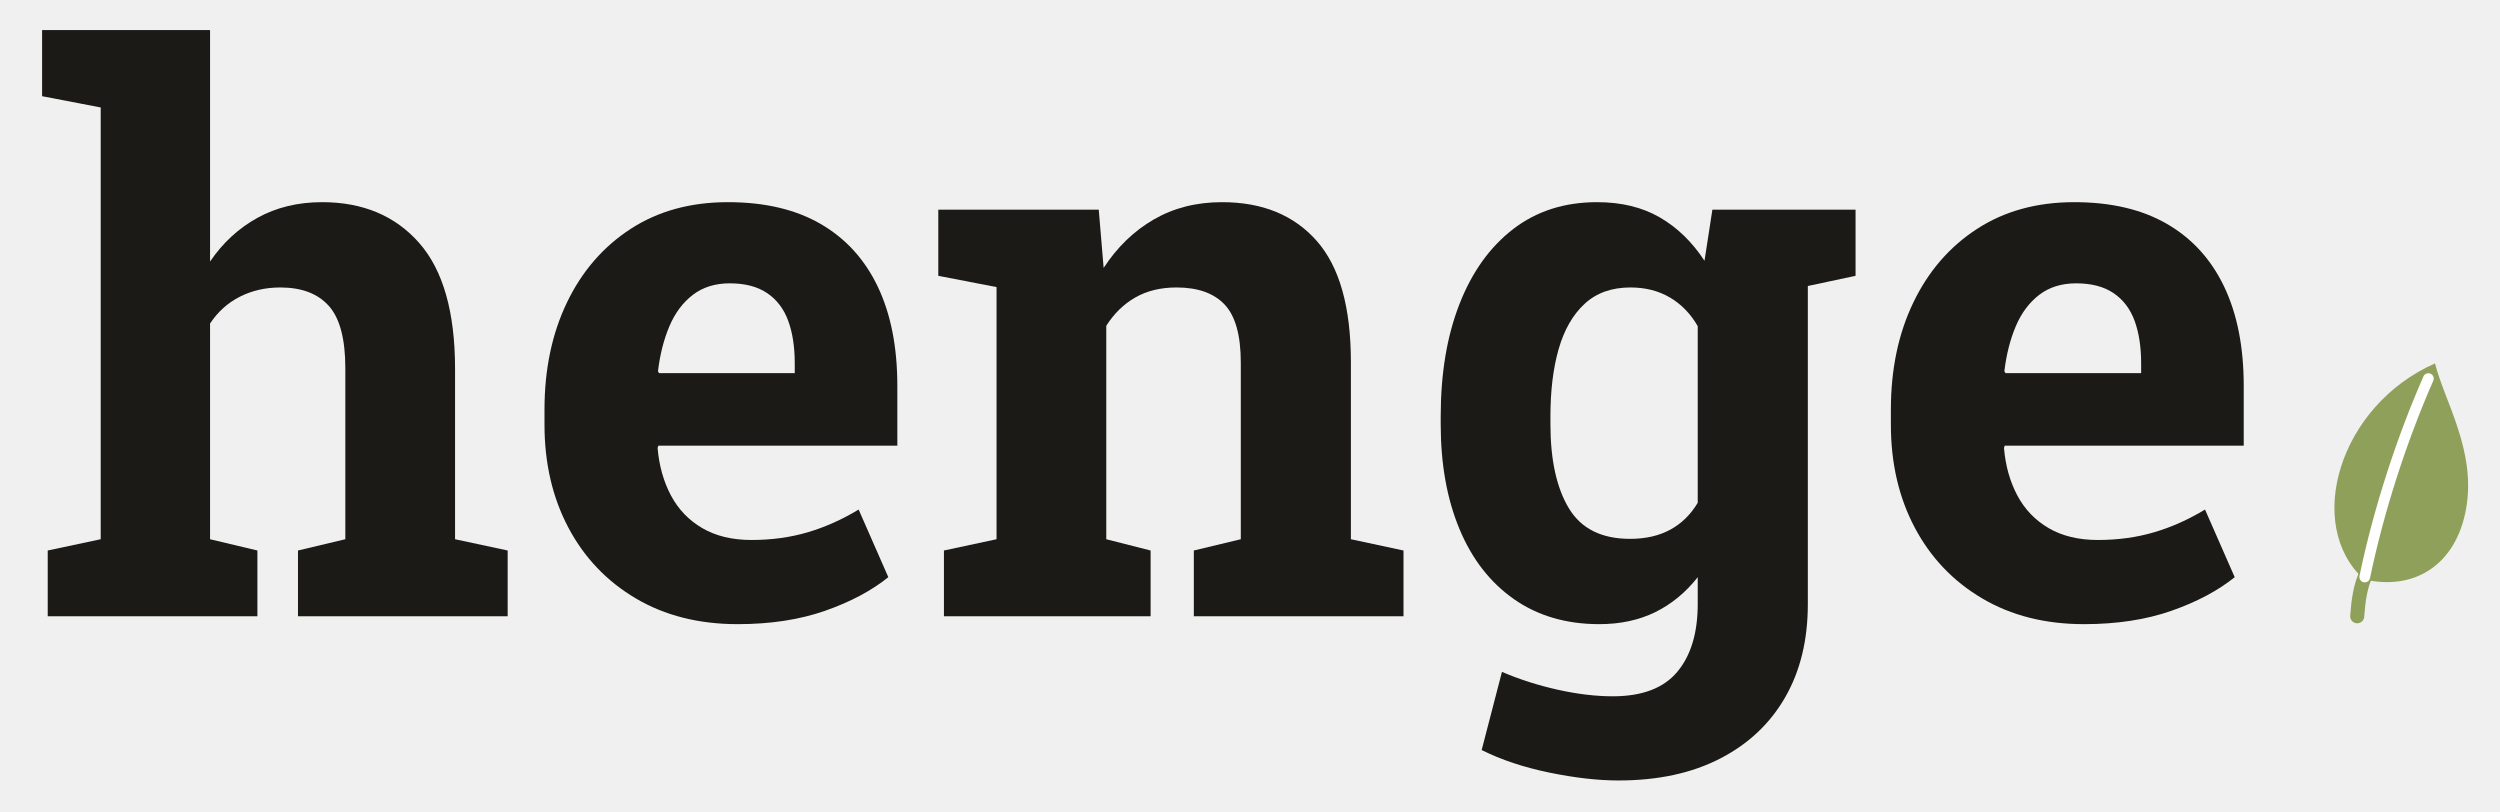
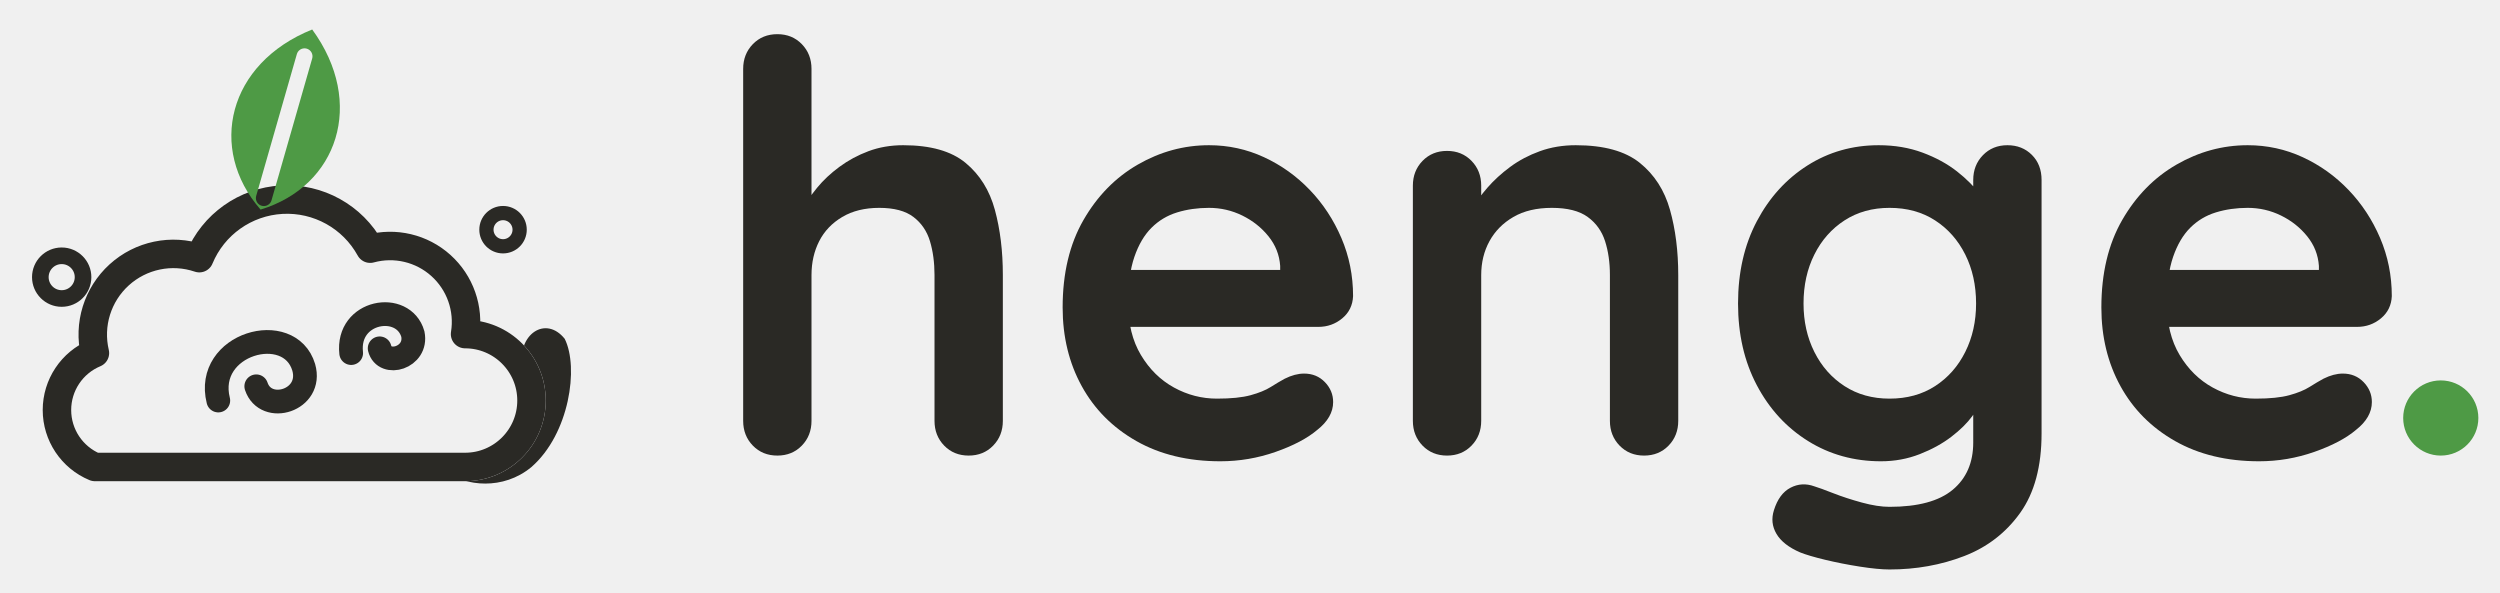
- <svg xmlns="http://www.w3.org/2000/svg" viewBox="-80 -1640 6653 2160" role="img" aria-label="henge.">
-   <g fill="#1C1A17">
-     <path transform="translate(0 0) scale(1 -1)" d="M47 0V175L188 205V1354L32 1384V1560H479V944Q530 1019 605.5 1060.5Q681 1102 777 1102Q940 1102 1035.5 993.5Q1131 885 1131 658V205L1271 175V0H713V175L839 205V660Q839 777 795.0 826.0Q751 875 666 875Q607 875 558.5 850.5Q510 826 479 779V205L605 175V0Z" />
-     <path transform="translate(1302 0) scale(1 -1)" d="M581 -21Q426 -21 310.0 47.5Q194 116 130.5 236.0Q67 356 67 510V550Q67 711 127.0 835.5Q187 960 296.5 1031.0Q406 1102 555 1102Q702 1102 802.0 1044.0Q902 986 954.0 877.0Q1006 768 1006 613V454H370L368 448Q374 377 403.5 321.5Q433 266 487.0 234.5Q541 203 618 203Q698 203 767.5 223.5Q837 244 903 284L982 104Q915 50 813.5 14.5Q712 -21 581 -21ZM372 647H733V673Q733 739 715.5 786.5Q698 834 659.5 860.0Q621 886 560 886Q502 886 462.0 855.5Q422 825 399.5 772.0Q377 719 369 652Z" />
-     <path transform="translate(2380 0) scale(1 -1)" d="M52 0V175L192 205V876L37 906V1082H464L477 927Q531 1010 610.5 1056.0Q690 1102 792 1102Q953 1102 1044.0 999.0Q1135 896 1135 676V205L1275 175V0H717V175L842 205V675Q842 784 799.0 829.5Q756 875 671 875Q608 875 561.5 848.5Q515 822 484 773V205L602 175V0Z" />
-     <path transform="translate(3687 0) scale(1 -1)" d="M540 -437Q458 -437 356.0 -416.0Q254 -395 176 -356L230 -148Q300 -178 378.5 -195.5Q457 -213 525 -213Q642 -213 696.5 -148.0Q751 -83 751 33V104Q703 43 638.0 11.0Q573 -21 489 -21Q357 -21 262.0 45.5Q167 112 117.0 232.0Q67 352 67 511V532Q67 703 117.0 831.0Q167 959 260.0 1030.5Q353 1102 483 1102Q580 1102 650.0 1061.5Q720 1021 769 946L790 1082H1044V32Q1044 -111 983.5 -216.0Q923 -321 810.0 -379.0Q697 -437 540 -437ZM571 206Q633 206 678.0 230.5Q723 255 751 302V772Q723 821 677.5 848.0Q632 875 572 875Q497 875 450.0 831.5Q403 788 381.0 711.5Q359 635 359 532V511Q359 369 408.0 287.5Q457 206 571 206ZM1007 871 880 1082H1171V906Z" />
-     <path transform="translate(4885 0) scale(1 -1)" d="M581 -21Q426 -21 310.0 47.5Q194 116 130.5 236.0Q67 356 67 510V550Q67 711 127.0 835.5Q187 960 296.5 1031.0Q406 1102 555 1102Q702 1102 802.0 1044.0Q902 986 954.0 877.0Q1006 768 1006 613V454H370L368 448Q374 377 403.5 321.5Q433 266 487.0 234.5Q541 203 618 203Q698 203 767.5 223.5Q837 244 903 284L982 104Q915 50 813.5 14.5Q712 -21 581 -21ZM372 647H733V673Q733 739 715.5 786.5Q698 834 659.5 860.0Q621 886 560 886Q502 886 462.0 855.5Q422 825 399.5 772.0Q377 719 369 652Z" />
+ <svg xmlns="http://www.w3.org/2000/svg" viewBox="0 -20 4390 1040" role="img" aria-label="henge.">
+   <g transform="scale(8.3333)">
+     <defs>
+       <mask id="tw" maskUnits="userSpaceOnUse" x="-10" y="-10" width="140" height="140">
+         <rect x="-10" y="-10" width="140" height="140" fill="#fff" />
+         <path d="M20 96 A13 13 0 0 1 20 72 A17 17 0 0 1 42 52 A20 20 0 0 1 78 50 A16 16 0 0 1 98 68 A13 13 0 0 1 98 96 Z" fill="#000" stroke="#000" stroke-width="6" />
+       </mask>
+       <mask id="lw" maskUnits="userSpaceOnUse" x="-60" y="-60" width="120" height="120">
+         <rect x="-60" y="-60" width="120" height="120" fill="#fff" />
+         <path d="M0 38 L0 -36" stroke="#000" stroke-width="8" stroke-linecap="round" />
+       </mask>
+     </defs>
+     <path d="M94 90 C106 92 112 84 110 75 C109 68 115 64 119 69 C122 75 120 89 112 96 C106 101 98 100 94 97 Z" fill="#2A2925" mask="url(#tw)" />
+     <path d="M20 96 A13 13 0 0 1 20 72 A17 17 0 0 1 42 52 A20 20 0 0 1 78 50 A16 16 0 0 1 98 68 A13 13 0 0 1 98 96 Z" fill="none" stroke="#2A2925" stroke-width="6" stroke-linejoin="round" />
+     <g fill="none" stroke="#2A2925" stroke-linecap="round" stroke-width="5">
+       <path d="M46 82 C43 70 61 65 64 75 C66 82 56 85 54 79" />
+       <path d="M74 72 C73 63 85 61 87 68 C88 73 81 75 80 71" />
+     </g>
+     <g fill="none" stroke="#2A2925">
+       <circle cx="13" cy="56" r="4.5" stroke-width="3.5" />
+       <circle cx="106" cy="46" r="3.5" stroke-width="3" />
+     </g>
+     <g transform="translate(60 24) rotate(16) scale(0.42)">
+       <path d="M0 44 C-34 22 -36 -22 0 -50 C36 -22 34 22 0 44 Z" fill="#4E9A45" mask="url(#lw)" />
+     </g>
  </g>
-   <g transform="translate(6193 0) rotate(18) scale(1.1)">
-     <path d="M0 0 C-10 -40 -14 -70 -12 -96" stroke="#8FA05A" stroke-width="34" stroke-linecap="round" fill="none" />
-     <path d="M-12 -90 C-190 -170 -200 -470 -10 -640 C40 -560 150 -470 170 -330 C190 -190 110 -100 -12 -90 Z" fill="#8FA05A" />
-     <path d="M-12 -96 C-30 -260 -30 -440 -14 -600" stroke="#FFFFFF" stroke-width="26" stroke-linecap="round" fill="none" />
+   <g transform="translate(1240 780)" fill="#2A2925">
+     <path transform="translate(0 0) scale(1 -1)" d="M346 545Q418 545 455.5 514.0Q493 483 507.0 431.5Q521 380 521 317V61Q521 35 504.0 17.5Q487 0 461 0Q435 0 418.0 17.5Q401 35 401 61V317Q401 350 393.0 376.5Q385 403 364.0 419.0Q343 435 304 435Q266 435 239.0 419.0Q212 403 198.5 376.5Q185 350 185 317V61Q185 35 168.0 17.5Q151 0 125 0Q99 0 82.0 17.5Q65 35 65 61V679Q65 705 82.0 722.5Q99 740 125 740Q151 740 168.0 722.5Q185 705 185 679V431L170 434Q179 451 195.0 470.5Q211 490 234.0 507.0Q257 524 285.0 534.5Q313 545 346 545Z" />
+     <path transform="translate(586 0) scale(1 -1)" d="M317 -10Q232 -10 169.5 25.5Q107 61 73.5 122.0Q40 183 40 260Q40 350 76.5 413.5Q113 477 172.0 511.0Q231 545 297 545Q348 545 393.5 524.0Q439 503 474.0 466.5Q509 430 529.5 382.0Q550 334 550 280Q549 256 531.0 241.0Q513 226 489 226H107L77 326H444L422 306V333Q420 362 401.5 385.0Q383 408 355.5 421.5Q328 435 297 435Q267 435 241.0 427.0Q215 419 196.0 400.0Q177 381 166.0 349.0Q155 317 155 268Q155 214 177.5 176.5Q200 139 235.5 119.5Q271 100 311 100Q348 100 370.0 106.0Q392 112 405.5 120.5Q419 129 430 135Q448 144 464 144Q486 144 500.5 129.0Q515 114 515 94Q515 67 487 45Q461 23 414.0 6.5Q367 -10 317 -10Z" />
+     <path transform="translate(1176 0) scale(1 -1)" d="M351 545Q425 545 463.5 514.0Q502 483 516.5 431.5Q531 380 531 317V61Q531 35 514.0 17.5Q497 0 471 0Q445 0 428.0 17.5Q411 35 411 61V317Q411 350 402.5 376.5Q394 403 372.0 419.0Q350 435 309 435Q269 435 241.5 419.0Q214 403 199.5 376.5Q185 350 185 317V61Q185 35 168.0 17.5Q151 0 125 0Q99 0 82.0 17.5Q65 35 65 61V474Q65 500 82.0 517.5Q99 535 125 535Q151 535 168.0 517.5Q185 500 185 474V431L170 434Q179 451 196.0 470.5Q213 490 236.0 507.0Q259 524 288.0 534.5Q317 545 351 545Z" />
+     <path transform="translate(1772 0) scale(1 -1)" d="M287 545Q329 545 364.0 532.0Q399 519 424.5 499.0Q450 479 464.5 458.5Q479 438 479 424L453 411V484Q453 510 470.0 527.5Q487 545 513 545Q539 545 556.0 528.0Q573 511 573 484V39Q573 -48 535.5 -100.5Q498 -153 437.0 -176.5Q376 -200 306 -200Q286 -200 254.0 -195.0Q222 -190 193.0 -183.0Q164 -176 149 -170Q119 -157 107.5 -137.5Q96 -118 103 -96Q112 -67 132.0 -56.5Q152 -46 174 -54Q184 -57 207.0 -66.0Q230 -75 257.5 -82.5Q285 -90 306 -90Q381 -90 417.0 -60.0Q453 -30 453 23V110L465 101Q465 88 451.5 69.5Q438 51 414.5 33.0Q391 15 359.0 2.5Q327 -10 291 -10Q220 -10 163.0 25.5Q106 61 73.0 123.5Q40 186 40 267Q40 349 73.0 411.5Q106 474 162.0 509.5Q218 545 287 545ZM306 435Q261 435 227.0 413.0Q193 391 174.0 353.0Q155 315 155 267Q155 220 174.0 182.0Q193 144 227.0 122.0Q261 100 306 100Q352 100 386.0 122.0Q420 144 439.0 182.0Q458 220 458 267Q458 315 439.0 353.0Q420 391 386.0 413.0Q352 435 306 435Z" />
+     <path transform="translate(2410 0) scale(1 -1)" d="M317 -10Q232 -10 169.5 25.5Q107 61 73.5 122.0Q40 183 40 260Q40 350 76.5 413.5Q113 477 172.0 511.0Q231 545 297 545Q348 545 393.5 524.0Q439 503 474.0 466.5Q509 430 529.5 382.0Q550 334 550 280Q549 256 531.0 241.0Q513 226 489 226H107L77 326H444L422 306V333Q420 362 401.5 385.0Q383 408 355.5 421.5Q328 435 297 435Q267 435 241.0 427.0Q215 419 196.0 400.0Q177 381 166.0 349.0Q155 317 155 268Q155 214 177.5 176.5Q200 139 235.5 119.5Q271 100 311 100Q348 100 370.0 106.0Q392 112 405.5 120.5Q419 129 430 135Q448 144 464 144Q486 144 500.5 129.0Q515 114 515 94Q515 67 487 45Q461 23 414.0 6.5Q367 -10 317 -10Z" />
+     <circle cx="3046" cy="-66" r="66" fill="#4E9A45" />
  </g>
</svg>
